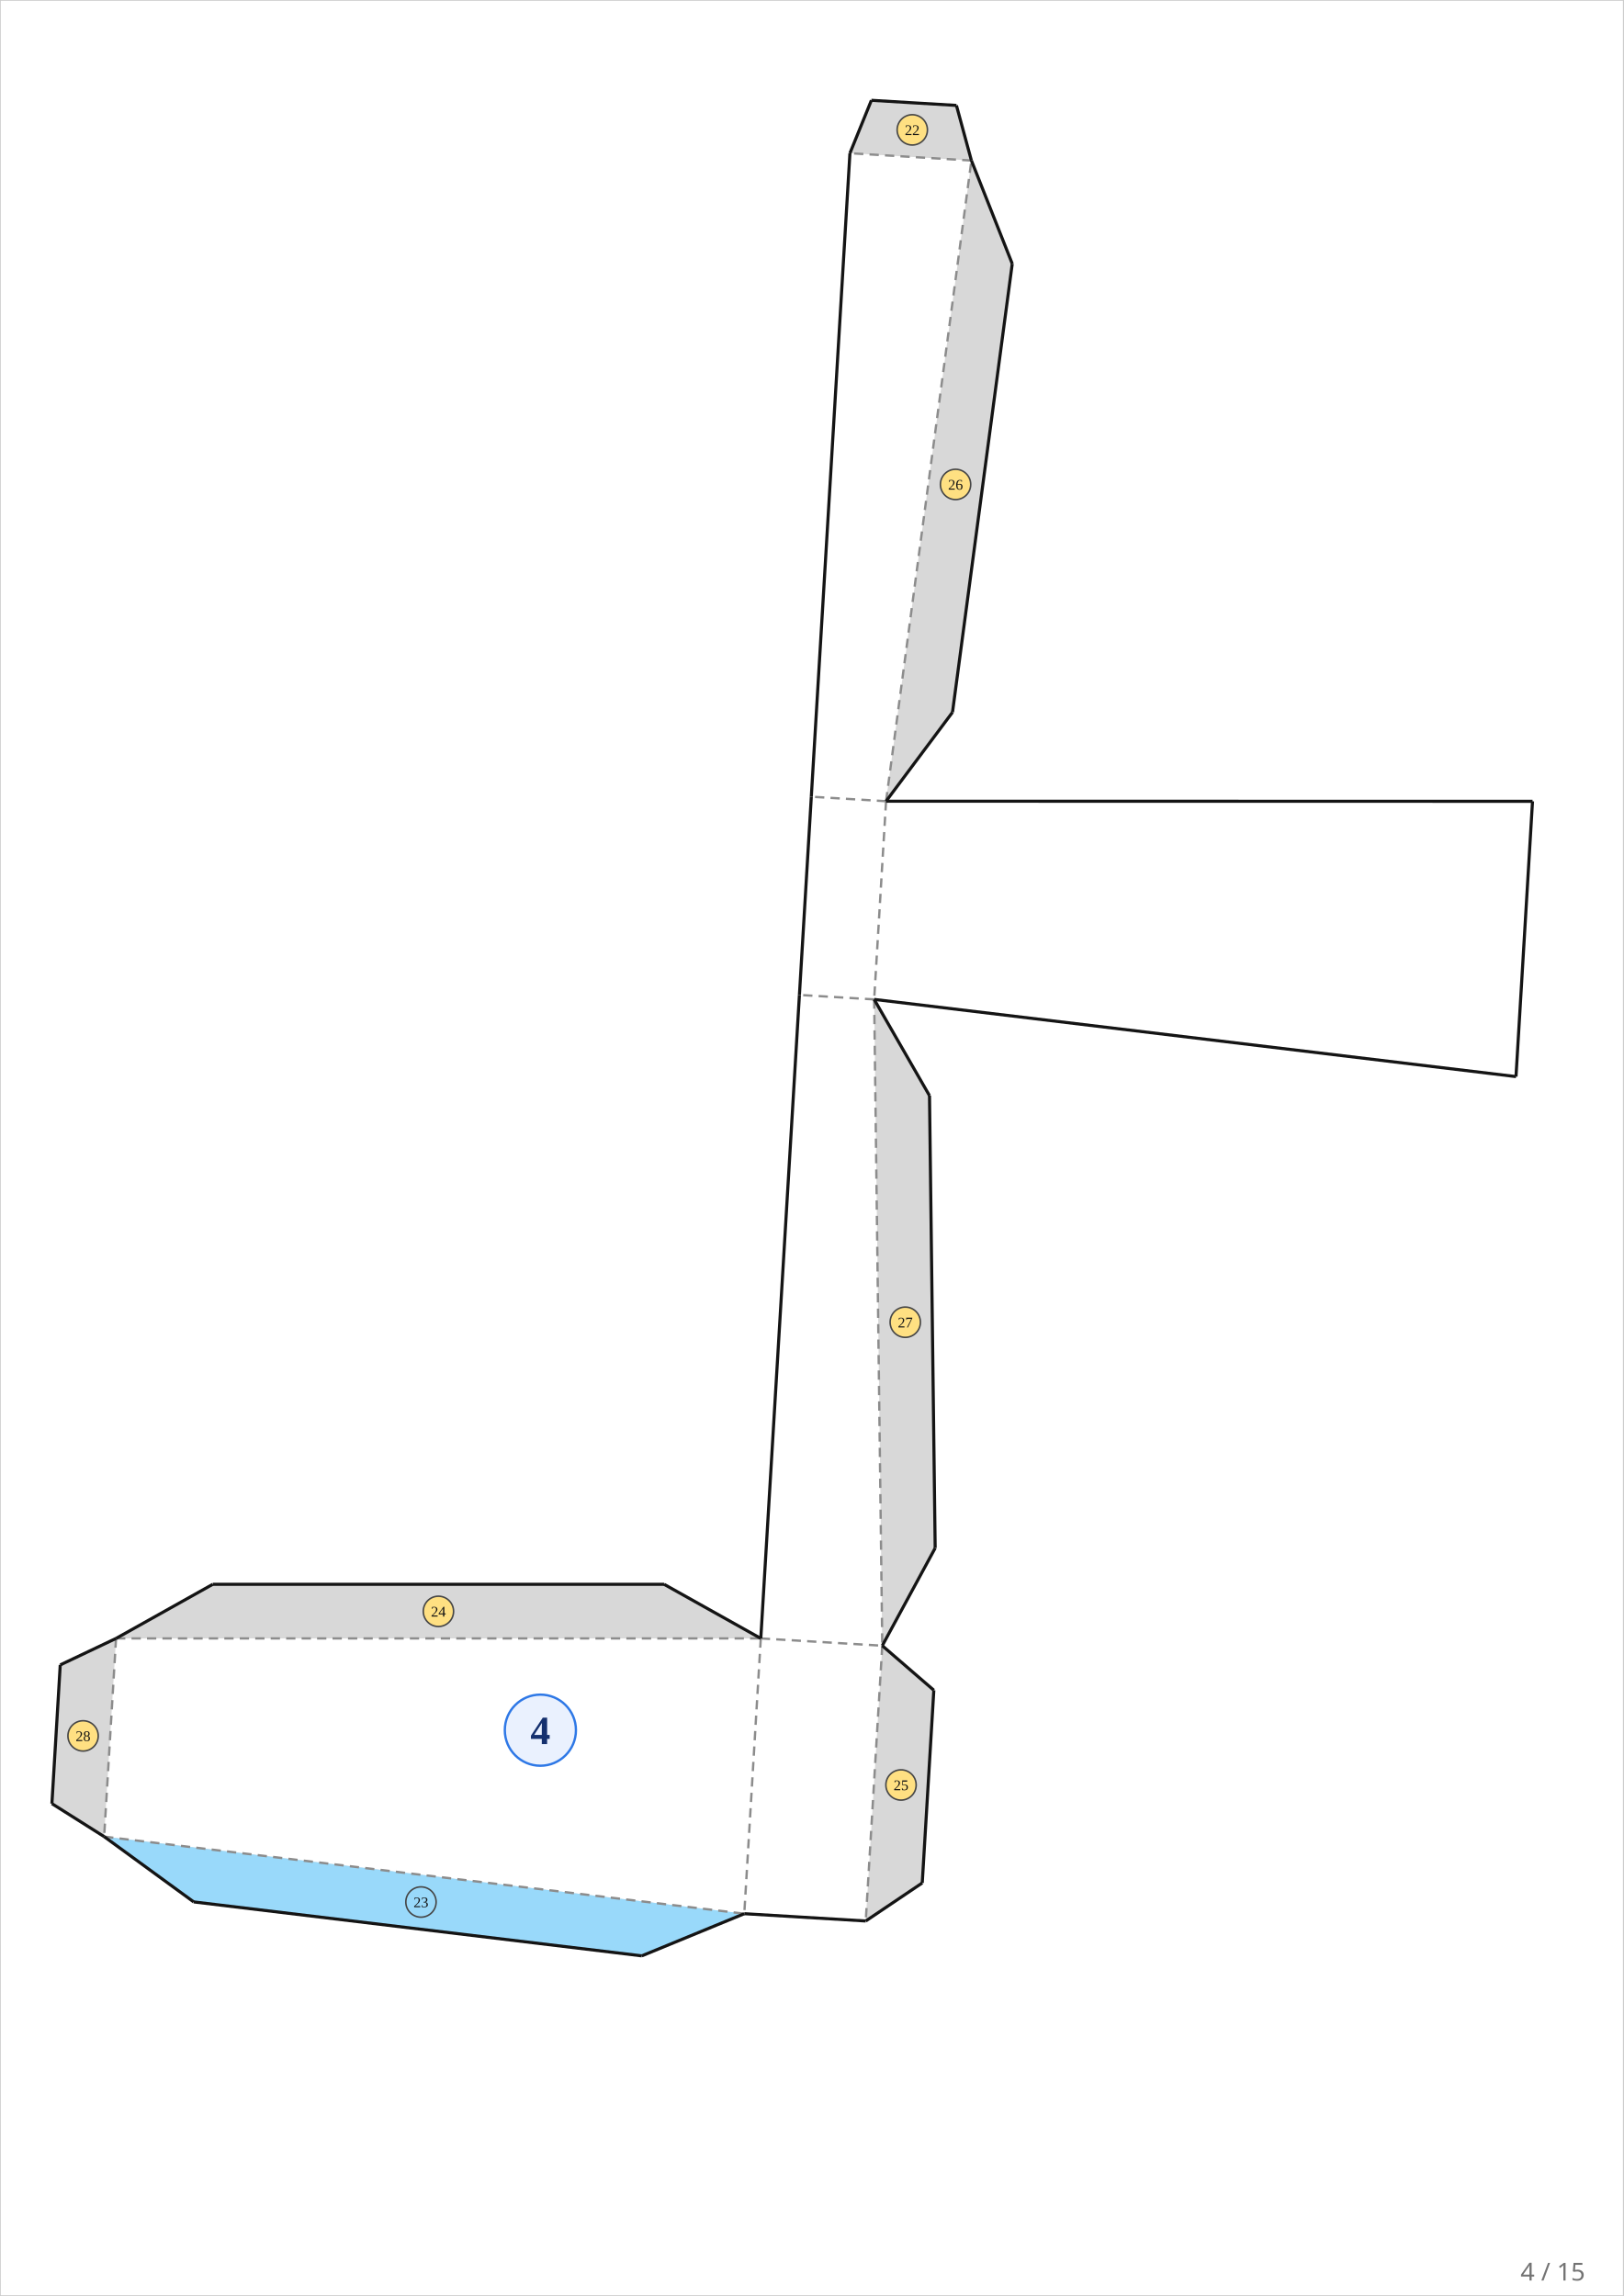
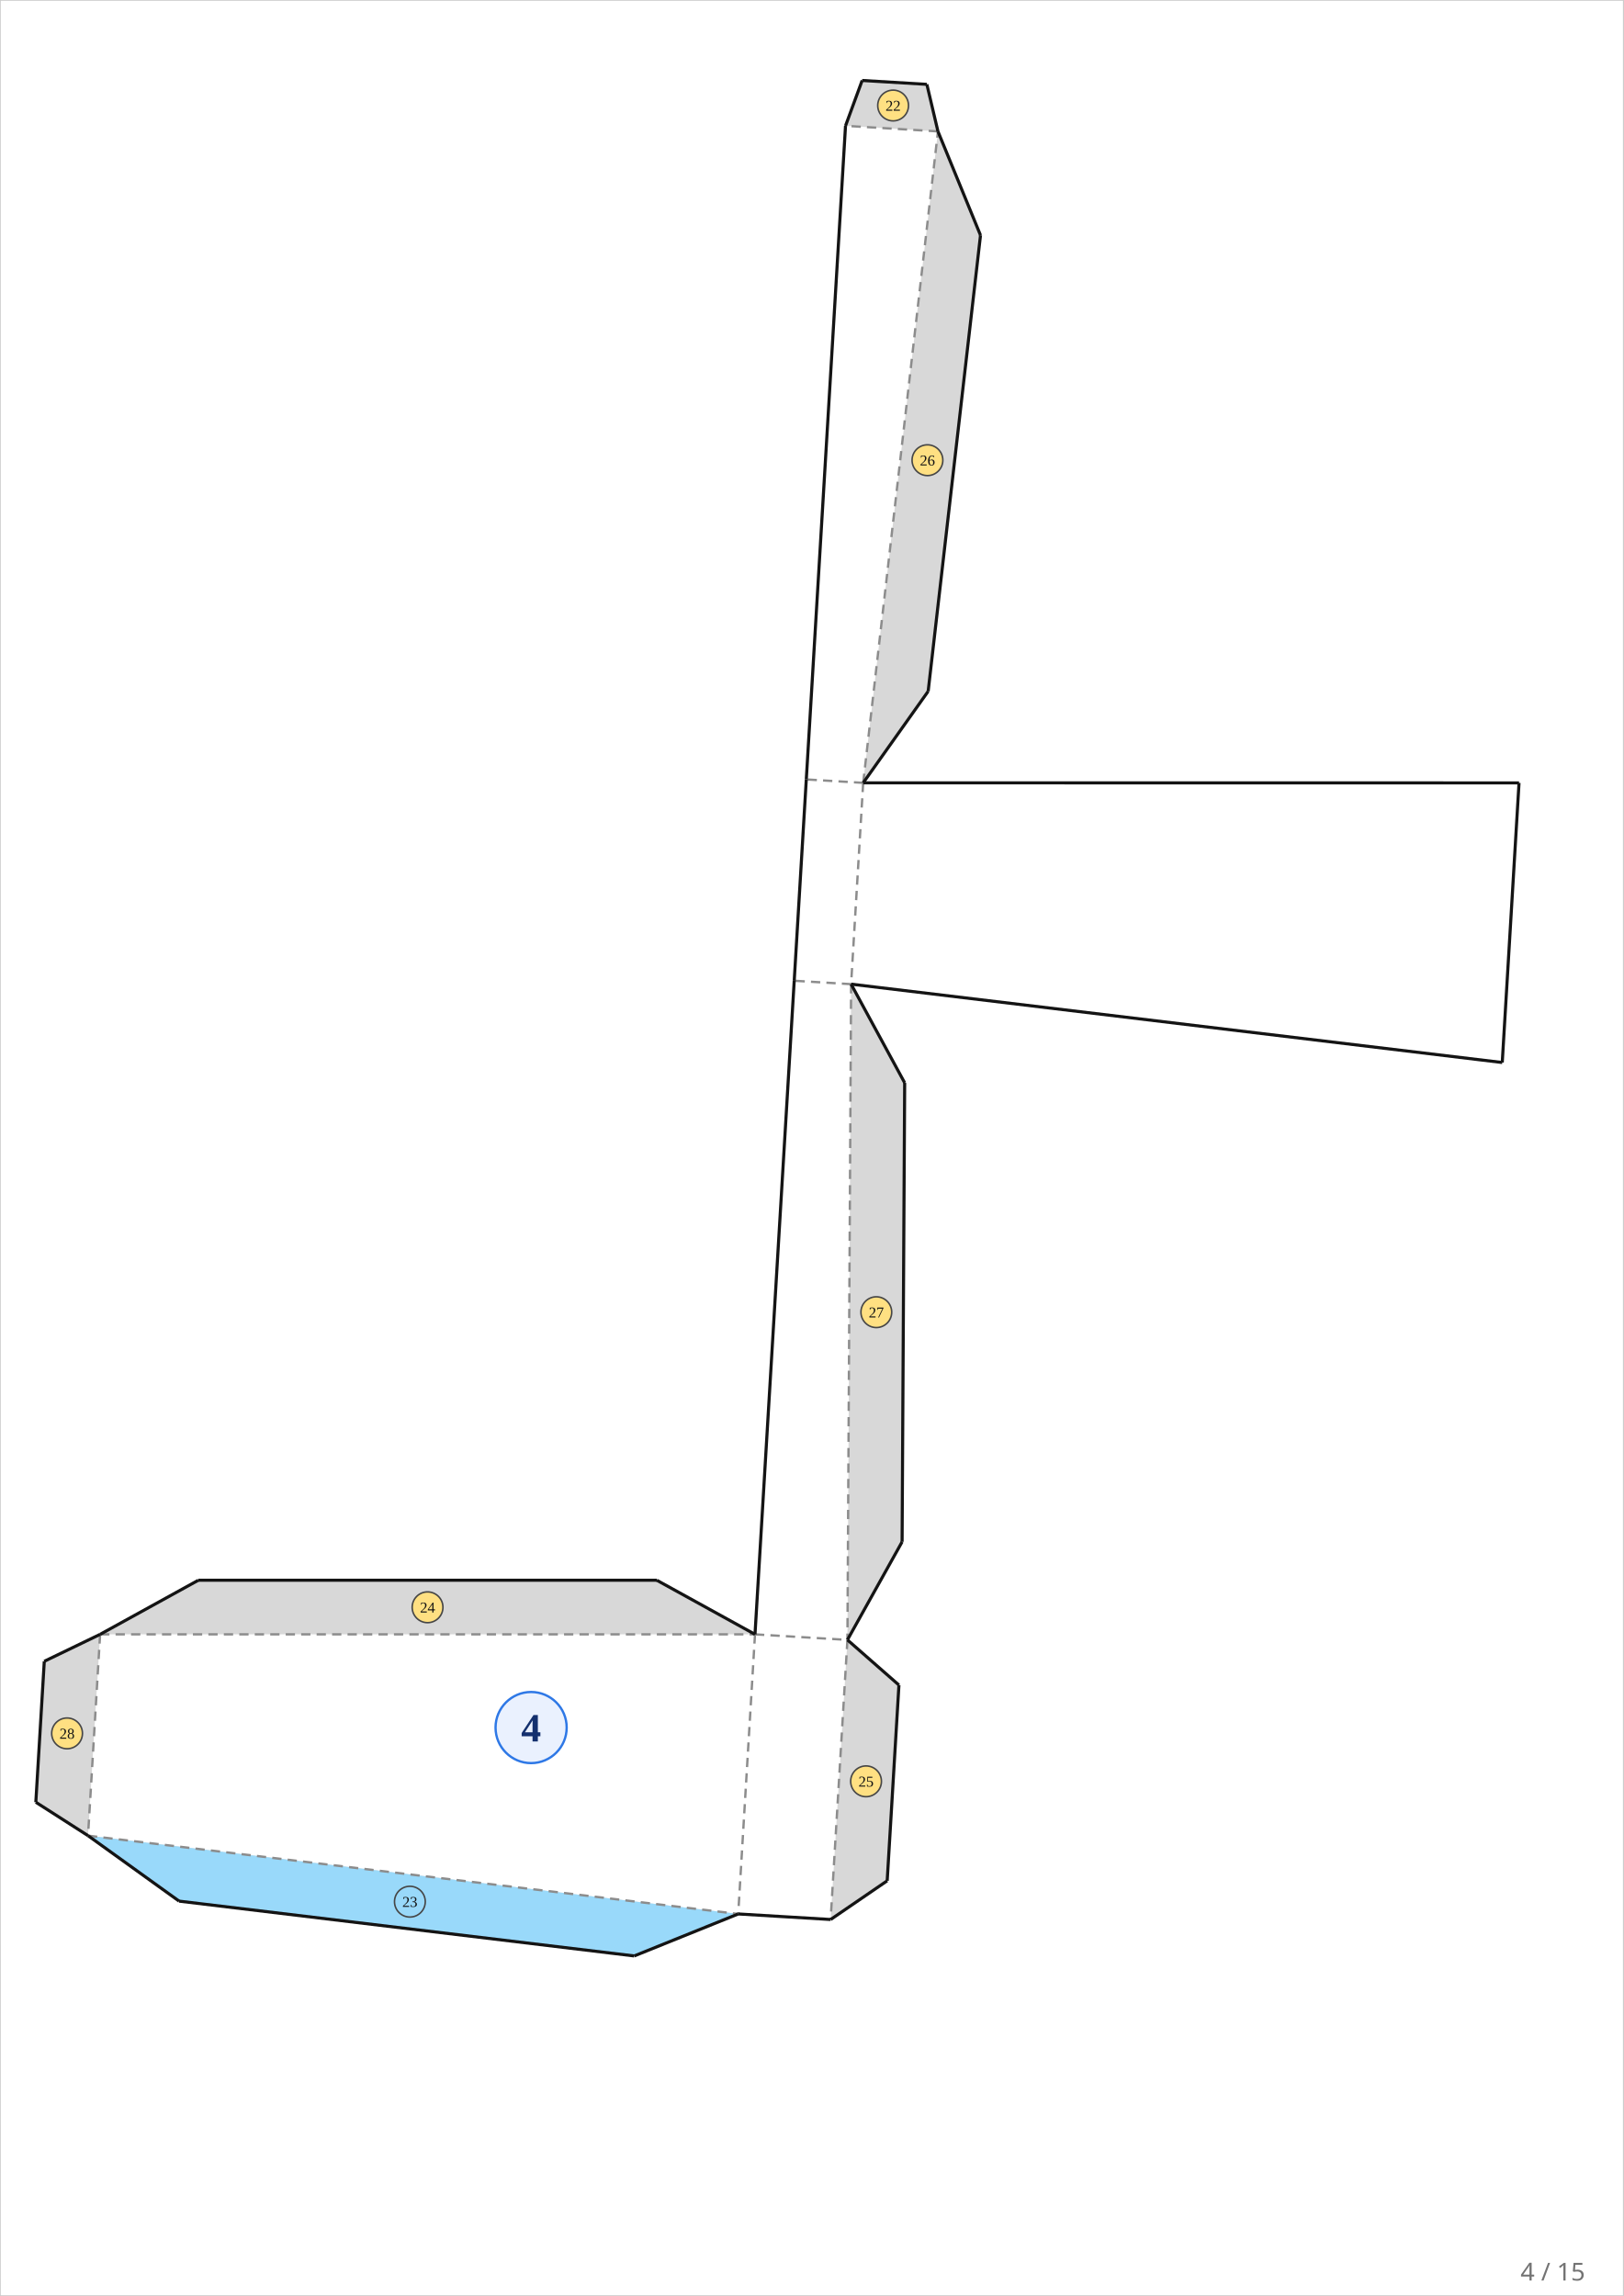
<svg xmlns="http://www.w3.org/2000/svg" width="210.00mm" height="297.00mm" viewBox="0 0 210.00 297.00">
  <rect x="0" y="0" width="210.00" height="297.00" fill="#ffffff" stroke="#cccccc" stroke-width="0.2" />
-   <polygon points="109.924,19.821 112.7,12.975 123.698,13.635 125.635,20.764" fill="rgb(216,216,216)" />
-   <polygon points="96.261,247.547 83.005,253.001 25.052,246.022 13.47,237.577" fill="rgb(216,216,216)" />
-   <polygon points="98.397,211.938 85.889,204.938 27.517,204.938 15.009,211.938" fill="rgb(216,216,216)" />
-   <polygon points="111.971,248.49 119.279,243.568 120.775,218.641 114.108,212.88" fill="rgb(216,216,216)" />
-   <polygon points="125.635,20.764 130.918,34.119 123.192,92.132 114.598,103.64" fill="rgb(216,216,216)" />
-   <polygon points="114.108,212.88 120.95,200.252 120.216,141.731 113.06,129.279" fill="rgb(216,216,216)" />
-   <polygon points="13.47,237.577 6.714,233.311 7.791,215.364 15.009,211.938" fill="rgb(216,216,216)" />
-   <polygon points="96.261,247.547 83.005,253.001 25.052,246.022 13.47,237.577" fill="#99d9fa" />
-   <line x1="98.397" y1="211.938" x2="96.261" y2="247.547" stroke="#8c8c8c" stroke-width="0.3" stroke-dasharray="1.2,0.8" />
-   <line x1="98.397" y1="211.938" x2="114.108" y2="212.88" stroke="#8c8c8c" stroke-width="0.3" stroke-dasharray="1.2,0.8" />
-   <line x1="114.598" y1="103.64" x2="104.93" y2="103.06" stroke="#8c8c8c" stroke-width="0.3" stroke-dasharray="1.2,0.8" />
-   <line x1="113.06" y1="129.279" x2="103.392" y2="128.699" stroke="#8c8c8c" stroke-width="0.3" stroke-dasharray="1.2,0.8" />
-   <line x1="114.598" y1="103.64" x2="113.06" y2="129.279" stroke="#8c8c8c" stroke-width="0.3" stroke-dasharray="1.2,0.8" />
-   <line x1="125.635" y1="20.764" x2="109.924" y2="19.821" stroke="#8c8c8c" stroke-width="0.3" stroke-dasharray="1.2,0.8" />
-   <line x1="13.47" y1="237.577" x2="96.261" y2="247.547" stroke="#8c8c8c" stroke-width="0.3" stroke-dasharray="1.2,0.8" />
-   <line x1="15.009" y1="211.938" x2="98.397" y2="211.938" stroke="#8c8c8c" stroke-width="0.3" stroke-dasharray="1.2,0.8" />
-   <line x1="114.108" y1="212.88" x2="111.971" y2="248.49" stroke="#8c8c8c" stroke-width="0.3" stroke-dasharray="1.2,0.8" />
-   <line x1="114.598" y1="103.64" x2="125.635" y2="20.764" stroke="#8c8c8c" stroke-width="0.3" stroke-dasharray="1.2,0.8" />
-   <line x1="113.06" y1="129.279" x2="114.108" y2="212.88" stroke="#8c8c8c" stroke-width="0.3" stroke-dasharray="1.2,0.8" />
-   <line x1="15.009" y1="211.938" x2="13.47" y2="237.577" stroke="#8c8c8c" stroke-width="0.3" stroke-dasharray="1.2,0.8" />
-   <line x1="111.971" y1="248.49" x2="96.261" y2="247.547" stroke="#141414" stroke-width="0.4" />
-   <line x1="104.93" y1="103.06" x2="109.924" y2="19.821" stroke="#141414" stroke-width="0.4" />
-   <line x1="98.397" y1="211.938" x2="103.392" y2="128.699" stroke="#141414" stroke-width="0.4" />
-   <line x1="198.206" y1="103.653" x2="196.069" y2="139.263" stroke="#141414" stroke-width="0.4" />
-   <line x1="114.598" y1="103.64" x2="198.206" y2="103.653" stroke="#141414" stroke-width="0.4" />
-   <line x1="196.069" y1="139.263" x2="113.06" y2="129.279" stroke="#141414" stroke-width="0.4" />
-   <line x1="103.392" y1="128.699" x2="104.93" y2="103.06" stroke="#141414" stroke-width="0.4" />
-   <line x1="109.924" y1="19.821" x2="112.7" y2="12.975" stroke="#141414" stroke-width="0.4" />
-   <line x1="112.7" y1="12.975" x2="123.698" y2="13.635" stroke="#141414" stroke-width="0.4" />
-   <line x1="123.698" y1="13.635" x2="125.635" y2="20.764" stroke="#141414" stroke-width="0.4" />
-   <line x1="96.261" y1="247.547" x2="83.005" y2="253.001" stroke="#141414" stroke-width="0.4" />
-   <line x1="83.005" y1="253.001" x2="25.052" y2="246.022" stroke="#141414" stroke-width="0.4" />
-   <line x1="25.052" y1="246.022" x2="13.47" y2="237.577" stroke="#141414" stroke-width="0.4" />
-   <line x1="98.397" y1="211.938" x2="85.889" y2="204.938" stroke="#141414" stroke-width="0.4" />
-   <line x1="85.889" y1="204.938" x2="27.517" y2="204.938" stroke="#141414" stroke-width="0.4" />
-   <line x1="27.517" y1="204.938" x2="15.009" y2="211.938" stroke="#141414" stroke-width="0.4" />
-   <line x1="111.971" y1="248.49" x2="119.279" y2="243.568" stroke="#141414" stroke-width="0.4" />
-   <line x1="119.279" y1="243.568" x2="120.775" y2="218.641" stroke="#141414" stroke-width="0.4" />
-   <line x1="120.775" y1="218.641" x2="114.108" y2="212.88" stroke="#141414" stroke-width="0.4" />
-   <line x1="125.635" y1="20.764" x2="130.918" y2="34.119" stroke="#141414" stroke-width="0.4" />
-   <line x1="130.918" y1="34.119" x2="123.192" y2="92.132" stroke="#141414" stroke-width="0.4" />
-   <line x1="123.192" y1="92.132" x2="114.598" y2="103.64" stroke="#141414" stroke-width="0.4" />
-   <line x1="114.108" y1="212.88" x2="120.95" y2="200.252" stroke="#141414" stroke-width="0.4" />
-   <line x1="120.95" y1="200.252" x2="120.216" y2="141.731" stroke="#141414" stroke-width="0.4" />
-   <line x1="120.216" y1="141.731" x2="113.06" y2="129.279" stroke="#141414" stroke-width="0.4" />
-   <line x1="13.47" y1="237.577" x2="6.714" y2="233.311" stroke="#141414" stroke-width="0.4" />
-   <line x1="6.714" y1="233.311" x2="7.791" y2="215.364" stroke="#141414" stroke-width="0.4" />
-   <line x1="7.791" y1="215.364" x2="15.009" y2="211.938" stroke="#141414" stroke-width="0.4" />
-   <circle cx="117.989" cy="16.799" r="1.96" fill="#ffe082" stroke="#464646" stroke-width="0.2" />
-   <text x="117.989" y="17.47" font-size="1.92" text-anchor="middle" fill="#141414">22</text>
-   <circle cx="54.447" cy="246.037" r="1.96" fill="#99d9fa" stroke="#464646" stroke-width="0.2" />
-   <text x="54.447" y="246.71" font-size="1.92" text-anchor="middle" fill="#141414">23</text>
-   <circle cx="56.703" cy="208.438" r="1.96" fill="#ffe082" stroke="#464646" stroke-width="0.2" />
-   <text x="56.703" y="209.11" font-size="1.92" text-anchor="middle" fill="#141414">24</text>
-   <circle cx="116.533" cy="230.895" r="1.96" fill="#ffe082" stroke="#464646" stroke-width="0.2" />
-   <text x="116.533" y="231.57" font-size="1.92" text-anchor="middle" fill="#141414">25</text>
-   <circle cx="123.586" cy="62.664" r="1.96" fill="#ffe082" stroke="#464646" stroke-width="0.2" />
-   <text x="123.586" y="63.34" font-size="1.92" text-anchor="middle" fill="#141414">26</text>
-   <circle cx="117.083" cy="171.036" r="1.96" fill="#ffe082" stroke="#464646" stroke-width="0.2" />
-   <text x="117.083" y="171.71" font-size="1.92" text-anchor="middle" fill="#141414">27</text>
-   <circle cx="10.746" cy="224.547" r="1.96" fill="#ffe082" stroke="#464646" stroke-width="0.2" />
-   <text x="10.746" y="225.22" font-size="1.92" text-anchor="middle" fill="#141414">28</text>
-   <circle cx="69.889" cy="223.808" r="4.60" fill="#eaf1fe" stroke="#2e78e6" stroke-width="0.3" />
-   <text x="69.889" y="225.61" font-size="5.20" text-anchor="middle" fill="#14306e" font-weight="bold">4</text>
+   <polygon points="109.355,16.277 111.507,10.408 119.875,10.91 121.309,16.995" fill="rgb(216,216,216)" />
+   <polygon points="95.477,247.58 82.026,253.011 23.163,245.922 11.386,237.453" fill="rgb(216,216,216)" />
+   <polygon points="97.647,211.411 84.942,204.411 25.654,204.411 12.949,211.411" fill="rgb(216,216,216)" />
+   <polygon points="107.431,248.297 114.744,243.291 116.263,217.973 109.601,212.128" fill="rgb(216,216,216)" />
+   <polygon points="121.309,16.995 126.813,30.433 120.043,89.422 111.639,101.265" fill="rgb(216,216,216)" />
+   <polygon points="109.601,212.128 116.672,199.444 117.005,140.069 110.076,127.306" fill="rgb(216,216,216)" />
+   <polygon points="11.386,237.453 4.633,233.127 5.727,214.898 12.949,211.411" fill="rgb(216,216,216)" />
+   <polygon points="95.477,247.58 82.026,253.011 23.163,245.922 11.386,237.453" fill="#99d9fa" />
+   <line x1="97.647" y1="211.411" x2="95.477" y2="247.58" stroke="#8c8c8c" stroke-width="0.3" stroke-dasharray="1.2,0.8" />
+   <line x1="97.647" y1="211.411" x2="109.601" y2="212.128" stroke="#8c8c8c" stroke-width="0.3" stroke-dasharray="1.2,0.8" />
+   <line x1="111.639" y1="101.265" x2="104.282" y2="100.823" stroke="#8c8c8c" stroke-width="0.3" stroke-dasharray="1.2,0.8" />
+   <line x1="110.076" y1="127.306" x2="102.72" y2="126.865" stroke="#8c8c8c" stroke-width="0.3" stroke-dasharray="1.2,0.8" />
+   <line x1="111.639" y1="101.265" x2="110.076" y2="127.306" stroke="#8c8c8c" stroke-width="0.3" stroke-dasharray="1.2,0.8" />
+   <line x1="121.309" y1="16.995" x2="109.355" y2="16.277" stroke="#8c8c8c" stroke-width="0.3" stroke-dasharray="1.2,0.8" />
+   <line x1="11.386" y1="237.453" x2="95.477" y2="247.58" stroke="#8c8c8c" stroke-width="0.3" stroke-dasharray="1.2,0.8" />
+   <line x1="12.949" y1="211.411" x2="97.647" y2="211.411" stroke="#8c8c8c" stroke-width="0.3" stroke-dasharray="1.2,0.8" />
+   <line x1="109.601" y1="212.128" x2="107.431" y2="248.297" stroke="#8c8c8c" stroke-width="0.3" stroke-dasharray="1.2,0.8" />
+   <line x1="111.639" y1="101.265" x2="121.309" y2="16.995" stroke="#8c8c8c" stroke-width="0.3" stroke-dasharray="1.2,0.8" />
+   <line x1="110.076" y1="127.306" x2="109.601" y2="212.128" stroke="#8c8c8c" stroke-width="0.3" stroke-dasharray="1.2,0.8" />
+   <line x1="12.949" y1="211.411" x2="11.386" y2="237.453" stroke="#8c8c8c" stroke-width="0.3" stroke-dasharray="1.2,0.8" />
+   <line x1="107.431" y1="248.297" x2="95.477" y2="247.58" stroke="#141414" stroke-width="0.4" />
+   <line x1="104.282" y1="100.823" x2="109.355" y2="16.277" stroke="#141414" stroke-width="0.4" />
+   <line x1="97.647" y1="211.411" x2="102.72" y2="126.865" stroke="#141414" stroke-width="0.4" />
+   <line x1="196.462" y1="101.272" x2="194.292" y2="137.441" stroke="#141414" stroke-width="0.4" />
+   <line x1="111.639" y1="101.265" x2="196.462" y2="101.272" stroke="#141414" stroke-width="0.4" />
+   <line x1="194.292" y1="137.441" x2="110.076" y2="127.306" stroke="#141414" stroke-width="0.4" />
+   <line x1="102.72" y1="126.865" x2="104.282" y2="100.823" stroke="#141414" stroke-width="0.4" />
+   <line x1="109.355" y1="16.277" x2="111.507" y2="10.408" stroke="#141414" stroke-width="0.4" />
+   <line x1="111.507" y1="10.408" x2="119.875" y2="10.91" stroke="#141414" stroke-width="0.4" />
+   <line x1="119.875" y1="10.91" x2="121.309" y2="16.995" stroke="#141414" stroke-width="0.4" />
+   <line x1="95.477" y1="247.58" x2="82.026" y2="253.011" stroke="#141414" stroke-width="0.4" />
+   <line x1="82.026" y1="253.011" x2="23.163" y2="245.922" stroke="#141414" stroke-width="0.4" />
+   <line x1="23.163" y1="245.922" x2="11.386" y2="237.453" stroke="#141414" stroke-width="0.4" />
+   <line x1="97.647" y1="211.411" x2="84.942" y2="204.411" stroke="#141414" stroke-width="0.4" />
+   <line x1="84.942" y1="204.411" x2="25.654" y2="204.411" stroke="#141414" stroke-width="0.4" />
+   <line x1="25.654" y1="204.411" x2="12.949" y2="211.411" stroke="#141414" stroke-width="0.4" />
+   <line x1="107.431" y1="248.297" x2="114.744" y2="243.291" stroke="#141414" stroke-width="0.4" />
+   <line x1="114.744" y1="243.291" x2="116.263" y2="217.973" stroke="#141414" stroke-width="0.4" />
+   <line x1="116.263" y1="217.973" x2="109.601" y2="212.128" stroke="#141414" stroke-width="0.4" />
+   <line x1="121.309" y1="16.995" x2="126.813" y2="30.433" stroke="#141414" stroke-width="0.4" />
+   <line x1="126.813" y1="30.433" x2="120.043" y2="89.422" stroke="#141414" stroke-width="0.4" />
+   <line x1="120.043" y1="89.422" x2="111.639" y2="101.265" stroke="#141414" stroke-width="0.4" />
+   <line x1="109.601" y1="212.128" x2="116.672" y2="199.444" stroke="#141414" stroke-width="0.4" />
+   <line x1="116.672" y1="199.444" x2="117.005" y2="140.069" stroke="#141414" stroke-width="0.4" />
+   <line x1="117.005" y1="140.069" x2="110.076" y2="127.306" stroke="#141414" stroke-width="0.4" />
+   <line x1="11.386" y1="237.453" x2="4.633" y2="233.127" stroke="#141414" stroke-width="0.4" />
+   <line x1="4.633" y1="233.127" x2="5.727" y2="214.898" stroke="#141414" stroke-width="0.4" />
+   <line x1="5.727" y1="214.898" x2="12.949" y2="211.411" stroke="#141414" stroke-width="0.4" />
+   <circle cx="115.511" cy="13.647" r="1.99" fill="#ffe082" stroke="#464646" stroke-width="0.2" />
+   <text x="115.511" y="14.33" font-size="1.95" text-anchor="middle" fill="#141414">22</text>
+   <circle cx="53.013" cy="245.991" r="1.99" fill="#99d9fa" stroke="#464646" stroke-width="0.2" />
+   <text x="53.013" y="246.67" font-size="1.95" text-anchor="middle" fill="#141414">23</text>
+   <circle cx="55.298" cy="207.911" r="1.99" fill="#ffe082" stroke="#464646" stroke-width="0.2" />
+   <text x="55.298" y="208.59" font-size="1.95" text-anchor="middle" fill="#141414">24</text>
+   <circle cx="112.01" cy="230.423" r="1.99" fill="#ffe082" stroke="#464646" stroke-width="0.2" />
+   <text x="112.01" y="231.11" font-size="1.95" text-anchor="middle" fill="#141414">25</text>
+   <circle cx="119.951" cy="59.529" r="1.99" fill="#ffe082" stroke="#464646" stroke-width="0.2" />
+   <text x="119.951" y="60.21" font-size="1.95" text-anchor="middle" fill="#141414">26</text>
+   <circle cx="113.339" cy="169.737" r="1.99" fill="#ffe082" stroke="#464646" stroke-width="0.2" />
+   <text x="113.339" y="170.42" font-size="1.95" text-anchor="middle" fill="#141414">27</text>
+   <circle cx="8.674" cy="224.222" r="1.99" fill="#ffe082" stroke="#464646" stroke-width="0.2" />
+   <text x="8.674" y="224.91" font-size="1.95" text-anchor="middle" fill="#141414">28</text>
+   <circle cx="68.691" cy="223.468" r="4.60" fill="#eaf1fe" stroke="#2e78e6" stroke-width="0.3" />
+   <text x="68.691" y="225.27" font-size="5.20" text-anchor="middle" fill="#14306e" font-weight="bold">4</text>
  <text x="205.0" y="295.0" font-size="3.2" text-anchor="end" fill="#737373" font-family="sans-serif">4 / 15</text>
</svg>
